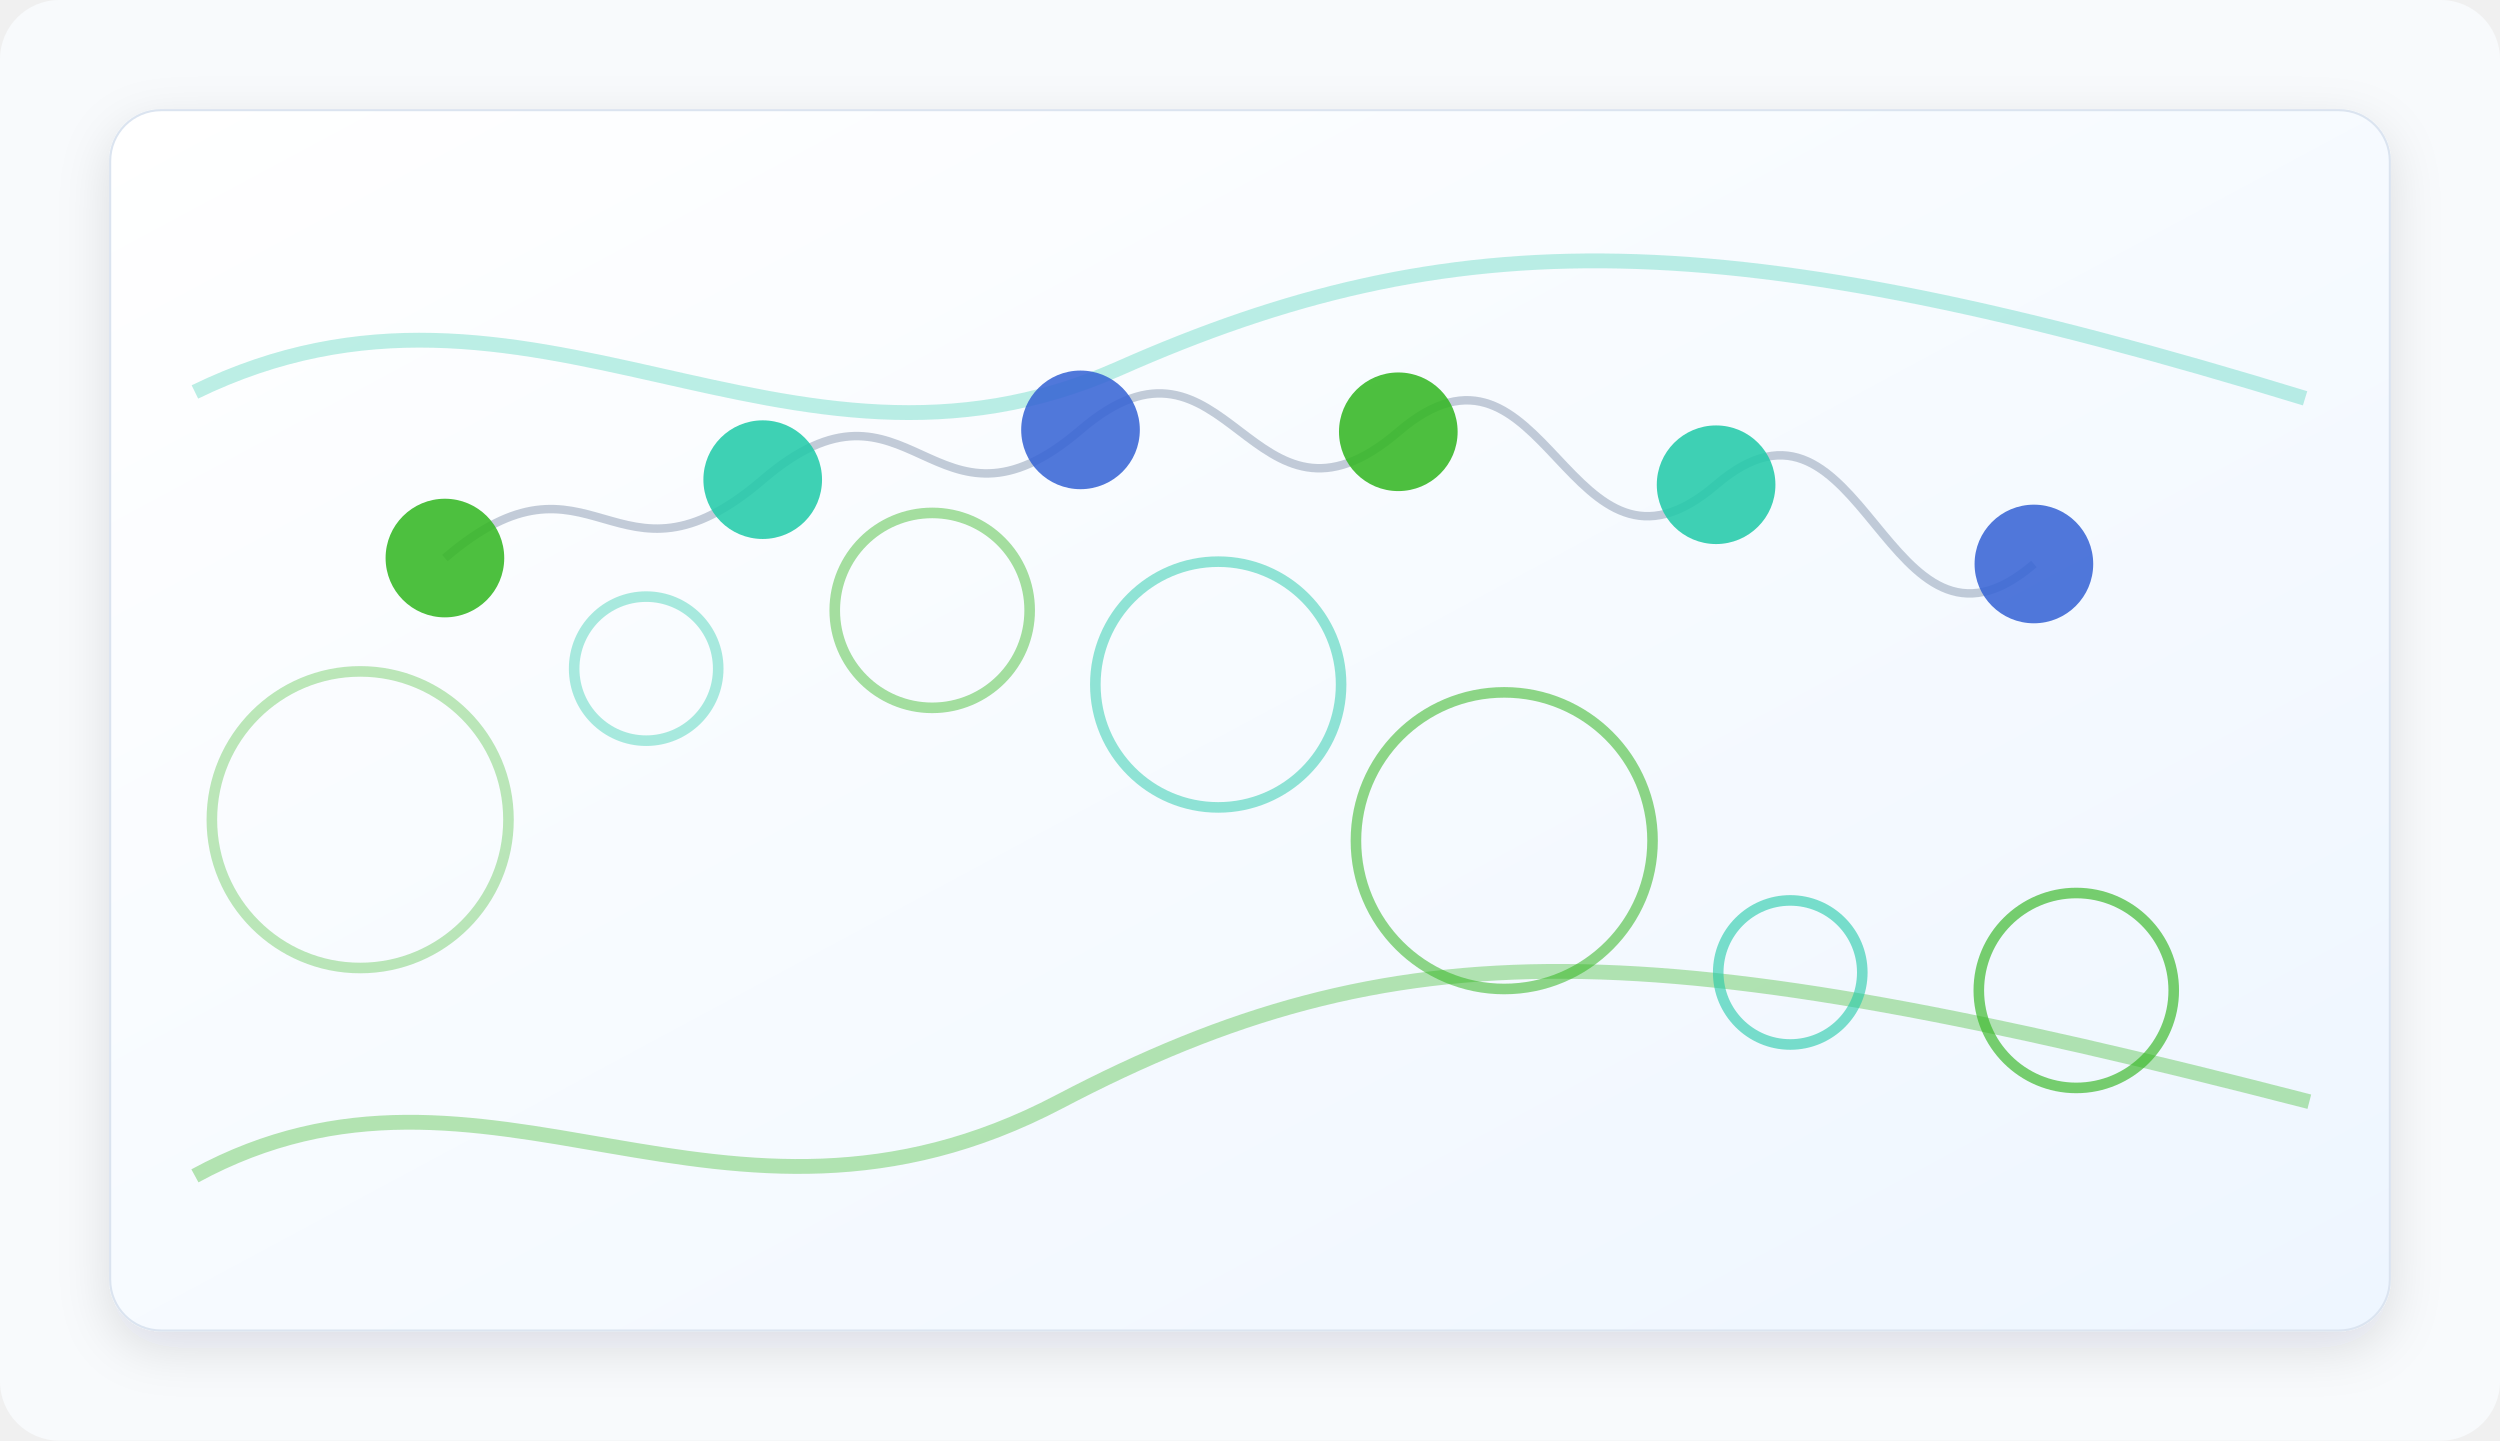
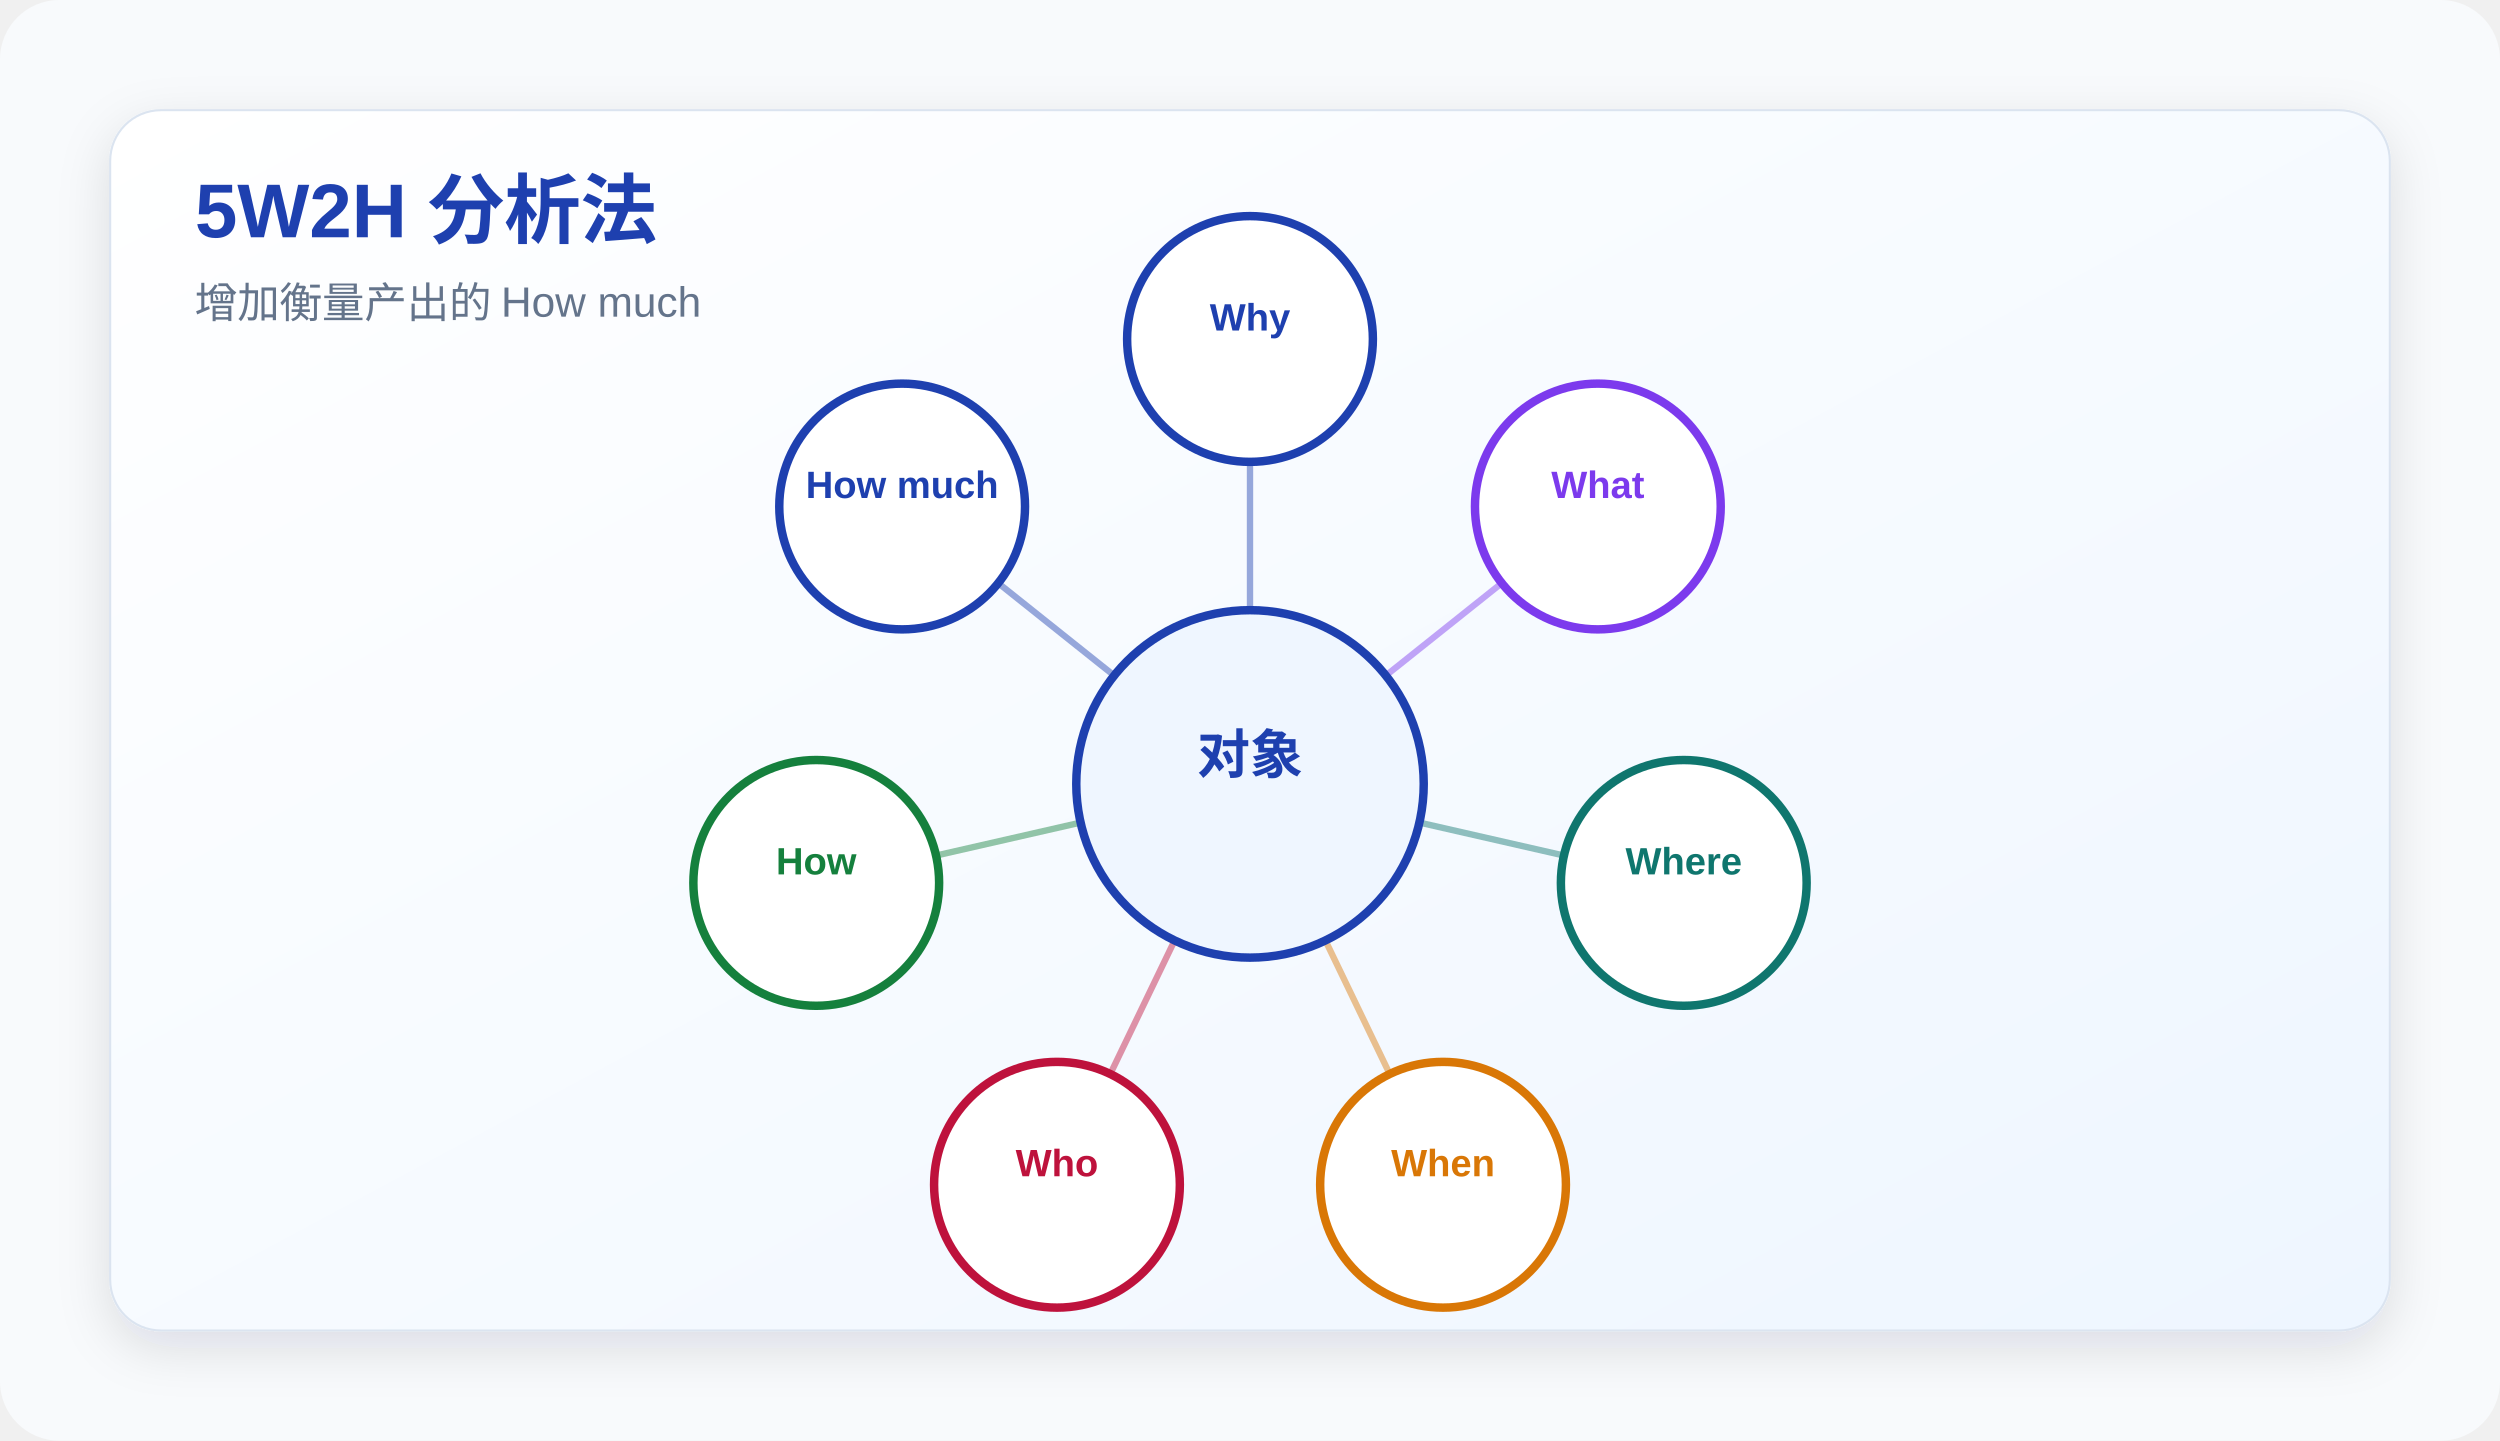
- <svg xmlns="http://www.w3.org/2000/svg" width="1180" height="680" viewBox="0 0 1180 680" role="img" aria-label="第 5 页图片 3">
+ <svg xmlns="http://www.w3.org/2000/svg" width="1180" height="680" viewBox="0 0 1180 680" role="img" aria-label="5W2H 分析法">
  <defs>
    <linearGradient id="bg" x1="0" y1="0" x2="1" y2="1">
      <stop offset="0" stop-color="#ffffff" />
      <stop offset="1" stop-color="#eef6ff" />
    </linearGradient>
    <filter id="shadow" x="-20%" y="-20%" width="140%" height="140%">
      <feDropShadow dx="0" dy="8" stdDeviation="12" flood-color="#0f172a" flood-opacity="0.12" />
    </filter>
  </defs>
  <rect width="1180" height="680" rx="28" fill="#f8fafc" />
  <rect x="52" y="52" width="1076" height="576" rx="24" fill="url(#bg)" stroke="#dbe4f0" filter="url(#shadow)" />
-   <path d="M92 555 C230 480, 340 604, 500 520 S780 440, 1090 520" fill="none" stroke="hsl(113 70% 42%)" stroke-width="7" opacity="0.35" />
-   <path d="M92 185 C250 108, 370 244, 528 174 S814 104, 1088 188" fill="none" stroke="hsl(168 72% 46%)" stroke-width="7" opacity="0.30" />
-   <circle cx="170.0" cy="386.9" r="70" fill="none" stroke="hsl(113 70% 42%)" stroke-width="5" opacity="0.32" />
-   <circle cx="305.0" cy="315.6" r="34" fill="none" stroke="hsl(168 72% 46%)" stroke-width="5" opacity="0.375" />
-   <circle cx="440.0" cy="288.1" r="46" fill="none" stroke="hsl(113 70% 42%)" stroke-width="5" opacity="0.43" />
-   <circle cx="575.0" cy="323.1" r="58" fill="none" stroke="hsl(168 72% 46%)" stroke-width="5" opacity="0.485" />
-   <circle cx="710.0" cy="396.8" r="70" fill="none" stroke="hsl(113 70% 42%)" stroke-width="5" opacity="0.54" />
-   <circle cx="845.0" cy="459.0" r="34" fill="none" stroke="hsl(168 72% 46%)" stroke-width="5" opacity="0.595" />
-   <circle cx="980.0" cy="467.5" r="46" fill="none" stroke="hsl(113 70% 42%)" stroke-width="5" opacity="0.65" />
-   <path d="M210.0 263.4 C280.0 203.4, 290.0 286.4, 360.0 226.4" fill="none" stroke="#94a3b8" stroke-width="4" opacity="0.55" />
-   <circle cx="210.0" cy="263.4" r="28" fill="hsl(113 70% 42%)" opacity="0.86" />
-   <path d="M360.0 226.4 C430.0 166.4, 440.0 262.9, 510.0 202.9" fill="none" stroke="#94a3b8" stroke-width="4" opacity="0.55" />
-   <circle cx="360.0" cy="226.4" r="28" fill="hsl(168 72% 46%)" opacity="0.86" />
-   <path d="M510.0 202.9 C580.0 142.9, 590.0 263.8, 660.0 203.8" fill="none" stroke="#94a3b8" stroke-width="4" opacity="0.55" />
-   <circle cx="510.0" cy="202.9" r="28" fill="hsl(223 65% 52%)" opacity="0.86" />
-   <path d="M660.0 203.8 C730.0 143.8, 740.0 288.8, 810.0 228.8" fill="none" stroke="#94a3b8" stroke-width="4" opacity="0.55" />
-   <circle cx="660.0" cy="203.8" r="28" fill="hsl(113 70% 42%)" opacity="0.86" />
-   <path d="M810.0 228.8 C880.0 168.8, 890.0 326.2, 960.0 266.2" fill="none" stroke="#94a3b8" stroke-width="4" opacity="0.55" />
-   <circle cx="810.0" cy="228.8" r="28" fill="hsl(168 72% 46%)" opacity="0.86" />
-   <circle cx="960.0" cy="266.2" r="28" fill="hsl(223 65% 52%)" opacity="0.86" />
+   <text x="92" y="112" text-anchor="start" font-family="-apple-system,BlinkMacSystemFont,'Segoe UI','Microsoft YaHei',Arial,sans-serif" font-size="36" font-weight="800" fill="#1e40af">5W2H 分析法</text>
+   <text x="92" y="150" text-anchor="start" font-family="-apple-system,BlinkMacSystemFont,'Segoe UI','Microsoft YaHei',Arial,sans-serif" font-size="20" font-weight="500" fill="#64748b">增加衡量产出的 How much</text>
+   <path d="M590 370 L590 160" stroke="#1e40af" stroke-width="3" opacity="0.45" />
+   <circle cx="590" cy="160" r="58" fill="#fff" stroke="#1e40af" stroke-width="4" />
+   <text x="590" y="156" text-anchor="middle" font-family="-apple-system,BlinkMacSystemFont,'Segoe UI','Microsoft YaHei',Arial,sans-serif" font-size="18" font-weight="800" fill="#1e40af">Why</text>
+   <path d="M590 370 L754.185 239.067" stroke="#7c3aed" stroke-width="3" opacity="0.45" />
+   <circle cx="754.185" cy="239.067" r="58" fill="#fff" stroke="#7c3aed" stroke-width="4" />
+   <text x="754.185" y="235.067" text-anchor="middle" font-family="-apple-system,BlinkMacSystemFont,'Segoe UI','Microsoft YaHei',Arial,sans-serif" font-size="18" font-weight="800" fill="#7c3aed">What</text>
+   <path d="M590 370 L794.735 416.729" stroke="#0f766e" stroke-width="3" opacity="0.45" />
+   <circle cx="794.735" cy="416.729" r="58" fill="#fff" stroke="#0f766e" stroke-width="4" />
+   <text x="794.735" y="412.729" text-anchor="middle" font-family="-apple-system,BlinkMacSystemFont,'Segoe UI','Microsoft YaHei',Arial,sans-serif" font-size="18" font-weight="800" fill="#0f766e">Where</text>
+   <path d="M590 370 L681.116 559.203" stroke="#d97706" stroke-width="3" opacity="0.45" />
+   <circle cx="681.116" cy="559.203" r="58" fill="#fff" stroke="#d97706" stroke-width="4" />
+   <text x="681.116" y="555.203" text-anchor="middle" font-family="-apple-system,BlinkMacSystemFont,'Segoe UI','Microsoft YaHei',Arial,sans-serif" font-size="18" font-weight="800" fill="#d97706">When</text>
+   <path d="M590 370 L498.884 559.203" stroke="#be123c" stroke-width="3" opacity="0.45" />
+   <circle cx="498.884" cy="559.203" r="58" fill="#fff" stroke="#be123c" stroke-width="4" />
+   <text x="498.884" y="555.203" text-anchor="middle" font-family="-apple-system,BlinkMacSystemFont,'Segoe UI','Microsoft YaHei',Arial,sans-serif" font-size="18" font-weight="800" fill="#be123c">Who</text>
+   <path d="M590 370 L385.265 416.729" stroke="#15803d" stroke-width="3" opacity="0.45" />
+   <circle cx="385.265" cy="416.729" r="58" fill="#fff" stroke="#15803d" stroke-width="4" />
+   <text x="385.265" y="412.729" text-anchor="middle" font-family="-apple-system,BlinkMacSystemFont,'Segoe UI','Microsoft YaHei',Arial,sans-serif" font-size="18" font-weight="800" fill="#15803d">How</text>
+   <path d="M590 370 L425.815 239.067" stroke="#1e40af" stroke-width="3" opacity="0.45" />
+   <circle cx="425.815" cy="239.067" r="58" fill="#fff" stroke="#1e40af" stroke-width="4" />
+   <text x="425.815" y="235.067" text-anchor="middle" font-family="-apple-system,BlinkMacSystemFont,'Segoe UI','Microsoft YaHei',Arial,sans-serif" font-size="18" font-weight="800" fill="#1e40af">How much</text>
+   <circle cx="590" cy="370" r="82" fill="#eff6ff" stroke="#1e40af" stroke-width="4" />
+   <text x="590" y="365" text-anchor="middle" font-family="-apple-system,BlinkMacSystemFont,'Segoe UI','Microsoft YaHei',Arial,sans-serif" font-size="25" font-weight="800" fill="#1e40af">对象</text>
</svg>
